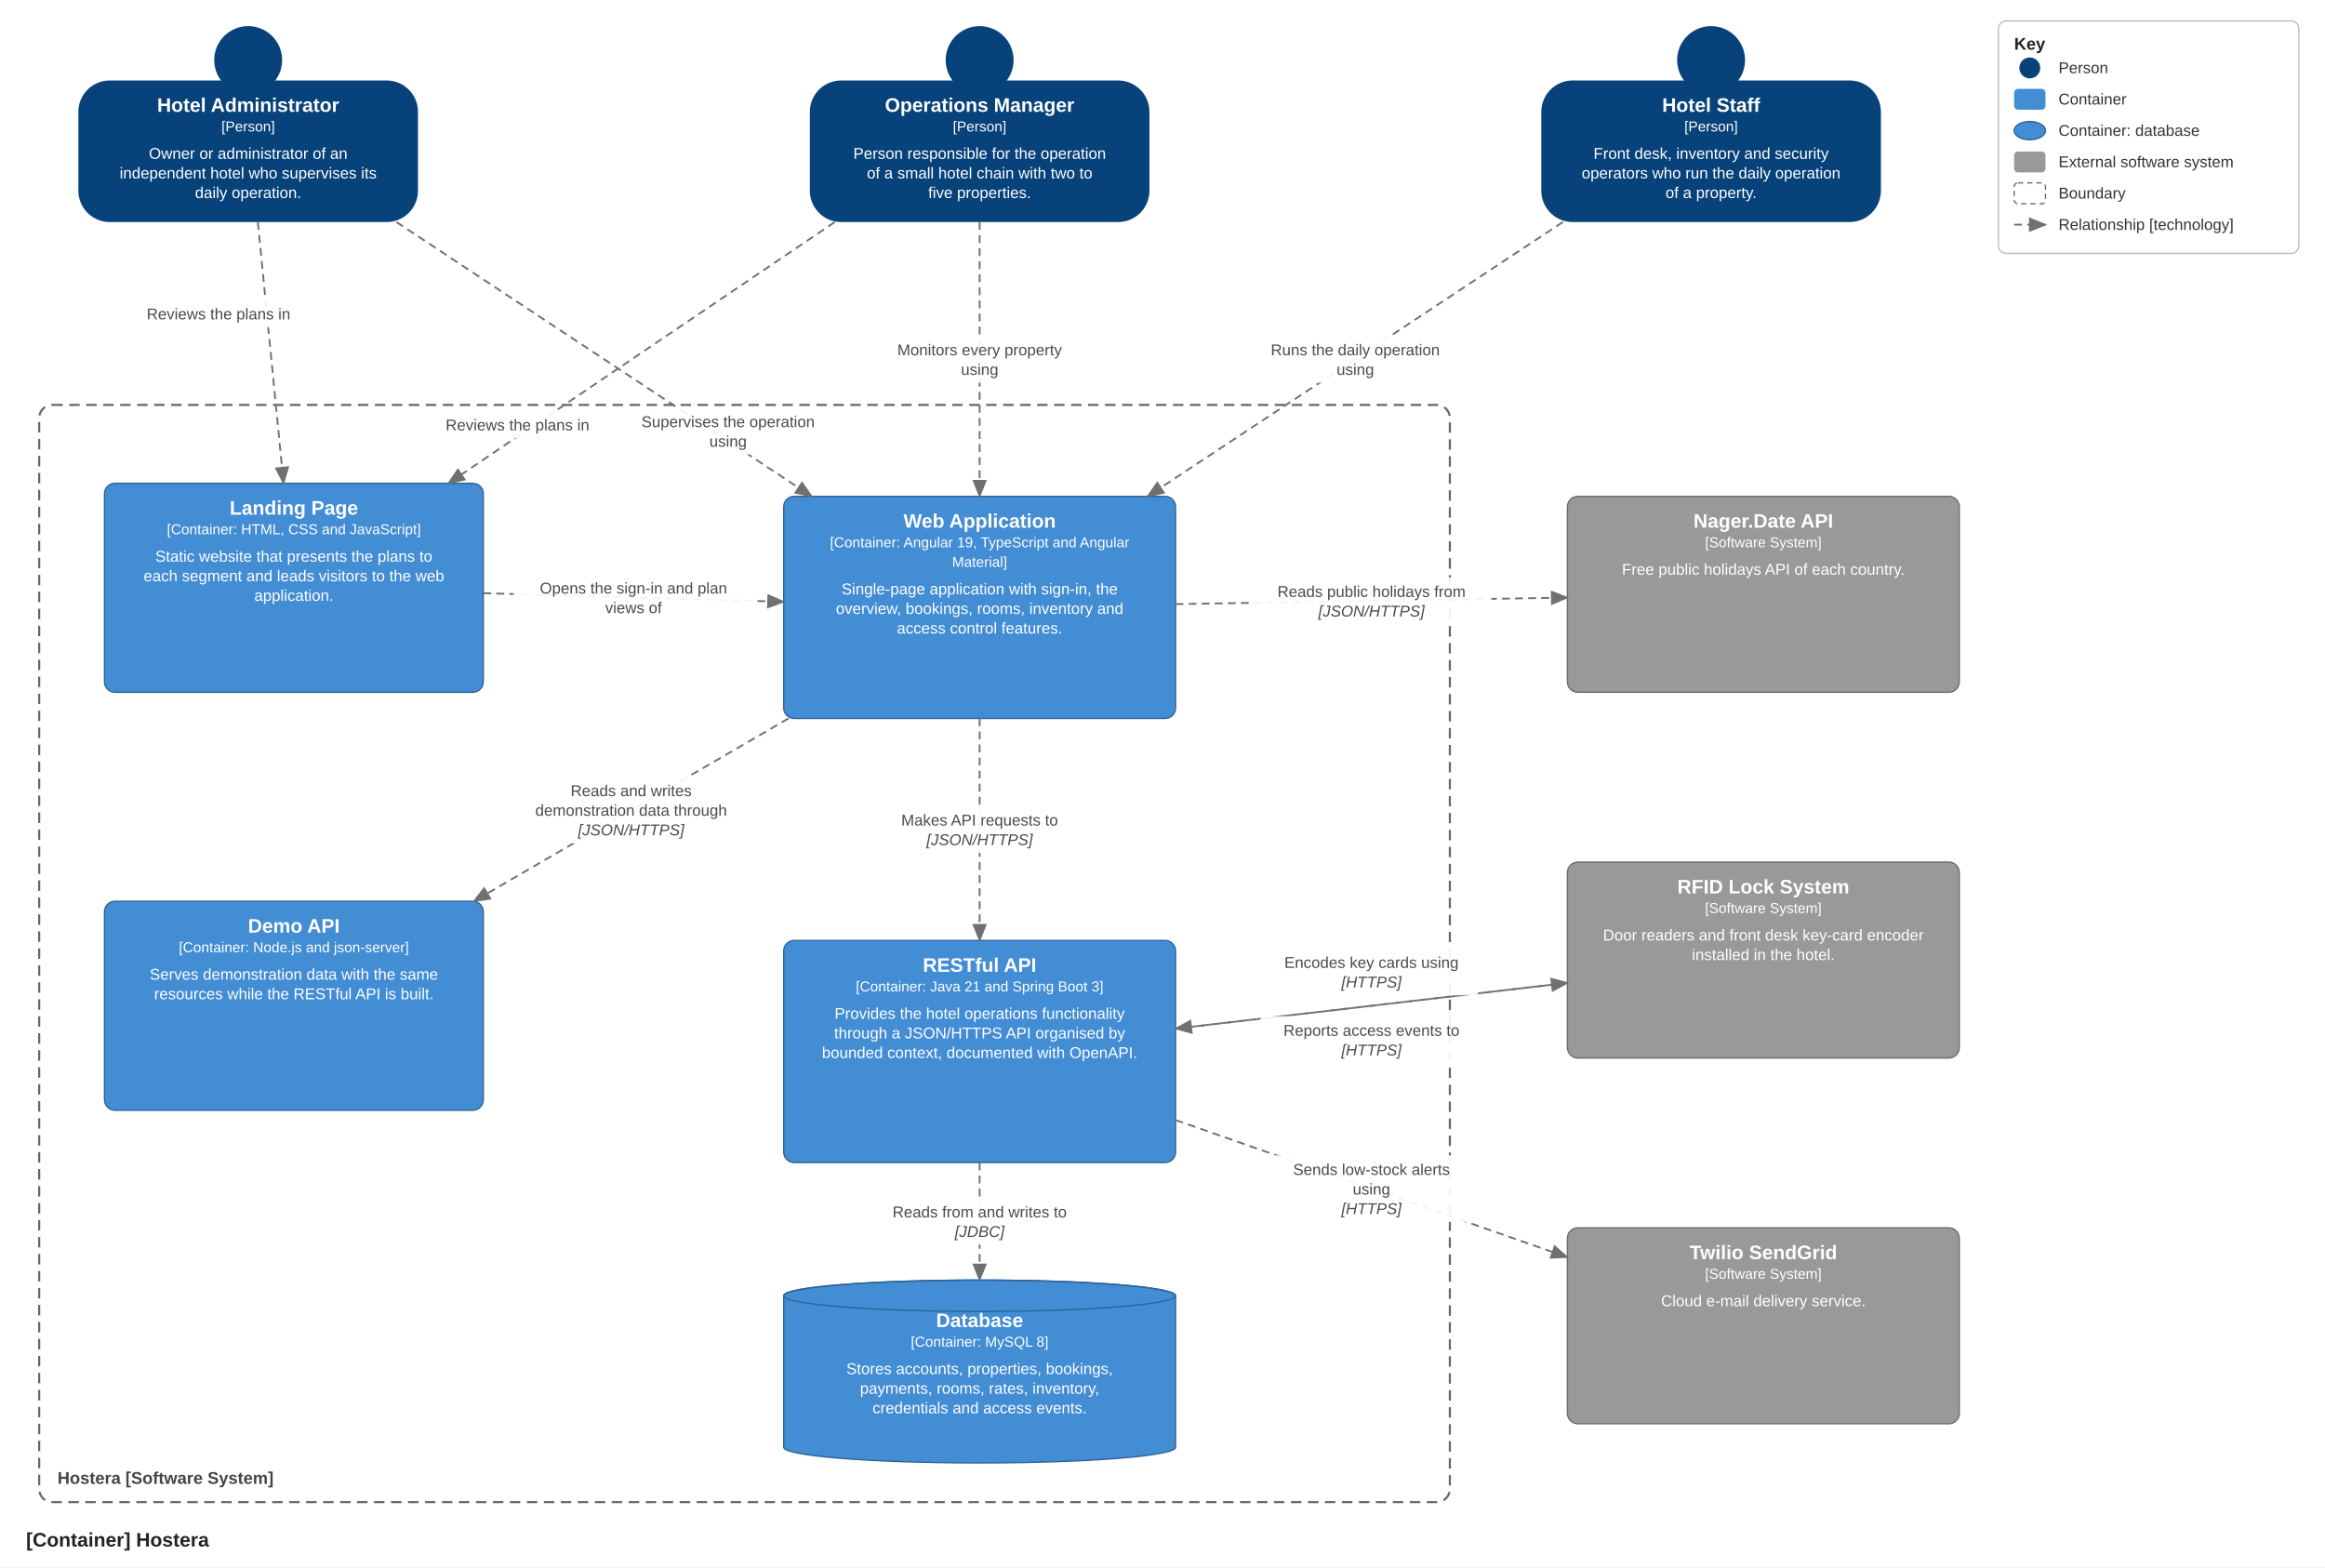
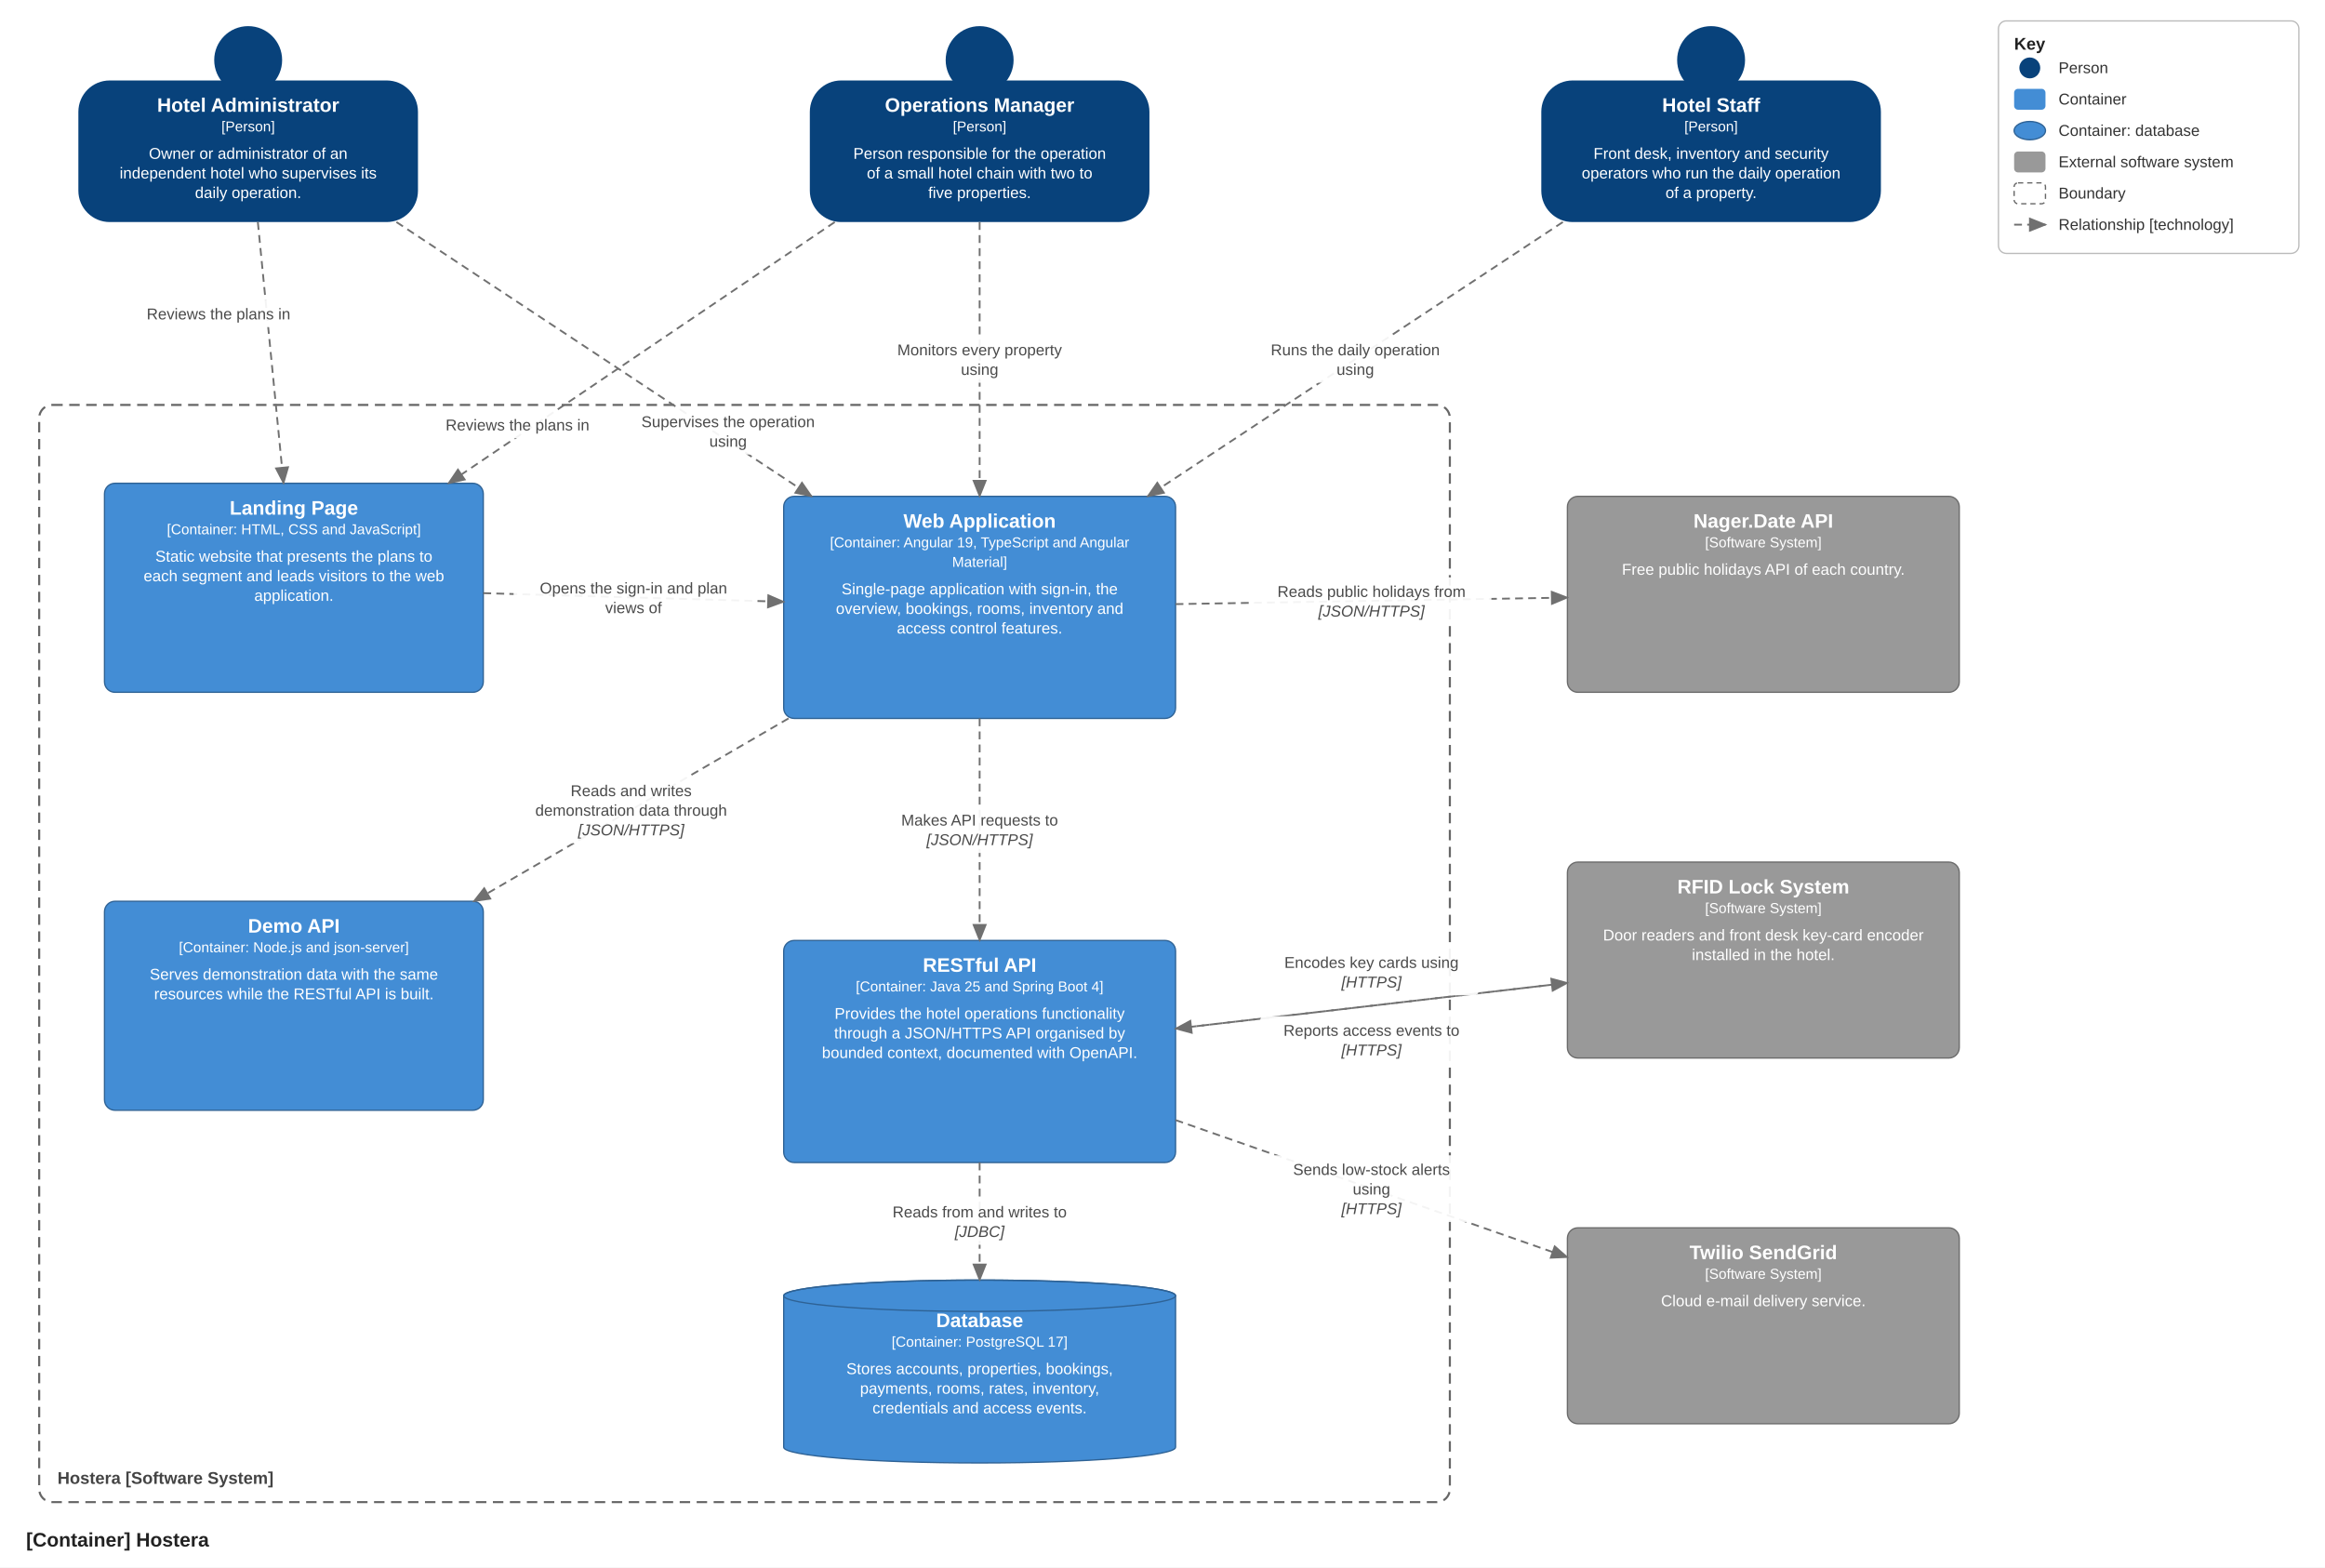
<svg xmlns="http://www.w3.org/2000/svg" width="1780" height="1200" viewBox="0 0 1780 1200">
  <defs>
    <marker id="arr" markerWidth="10" markerHeight="8" refX="9" refY="4" orient="auto">
      <path d="M0,0 L10,4 L0,8 Z" fill="#707070" />
    </marker>
  </defs>
  <rect width="1780" height="1200" fill="#FFFFFF" />
  <circle cx="190.0" cy="46" r="26" fill="#08427B" />
  <rect x="60" y="61.6" width="260" height="108.4" rx="24" fill="#08427B" />
  <text x="190.0" y="85.6" font-family="Arial, Helvetica, sans-serif" font-size="15" font-weight="bold" fill="#FFFFFF" text-anchor="middle">Hotel Administrator</text>
  <text x="190.0" y="100.6" font-family="Arial, Helvetica, sans-serif" font-size="11" font-weight="normal" fill="#FFFFFF" text-anchor="middle">[Person]</text>
  <text x="190.0" y="121.6" font-family="Arial, Helvetica, sans-serif" font-size="12" font-weight="normal" fill="#FFFFFF" text-anchor="middle">Owner or administrator of an</text>
  <text x="190.0" y="136.6" font-family="Arial, Helvetica, sans-serif" font-size="12" font-weight="normal" fill="#FFFFFF" text-anchor="middle">independent hotel who supervises its</text>
  <text x="190.0" y="151.6" font-family="Arial, Helvetica, sans-serif" font-size="12" font-weight="normal" fill="#FFFFFF" text-anchor="middle">daily operation.</text>
  <circle cx="750.0" cy="46" r="26" fill="#08427B" />
  <rect x="620" y="61.6" width="260" height="108.4" rx="24" fill="#08427B" />
  <text x="750.0" y="85.6" font-family="Arial, Helvetica, sans-serif" font-size="15" font-weight="bold" fill="#FFFFFF" text-anchor="middle">Operations Manager</text>
  <text x="750.0" y="100.6" font-family="Arial, Helvetica, sans-serif" font-size="11" font-weight="normal" fill="#FFFFFF" text-anchor="middle">[Person]</text>
  <text x="750.0" y="121.6" font-family="Arial, Helvetica, sans-serif" font-size="12" font-weight="normal" fill="#FFFFFF" text-anchor="middle">Person responsible for the operation</text>
  <text x="750.0" y="136.6" font-family="Arial, Helvetica, sans-serif" font-size="12" font-weight="normal" fill="#FFFFFF" text-anchor="middle">of a small hotel chain with two to</text>
  <text x="750.0" y="151.6" font-family="Arial, Helvetica, sans-serif" font-size="12" font-weight="normal" fill="#FFFFFF" text-anchor="middle">five properties.</text>
  <circle cx="1310.0" cy="46" r="26" fill="#08427B" />
  <rect x="1180" y="61.6" width="260" height="108.4" rx="24" fill="#08427B" />
  <text x="1310.0" y="85.6" font-family="Arial, Helvetica, sans-serif" font-size="15" font-weight="bold" fill="#FFFFFF" text-anchor="middle">Hotel Staff</text>
  <text x="1310.0" y="100.6" font-family="Arial, Helvetica, sans-serif" font-size="11" font-weight="normal" fill="#FFFFFF" text-anchor="middle">[Person]</text>
  <text x="1310.0" y="121.6" font-family="Arial, Helvetica, sans-serif" font-size="12" font-weight="normal" fill="#FFFFFF" text-anchor="middle">Front desk, inventory and security</text>
  <text x="1310.0" y="136.6" font-family="Arial, Helvetica, sans-serif" font-size="12" font-weight="normal" fill="#FFFFFF" text-anchor="middle">operators who run the daily operation</text>
  <text x="1310.0" y="151.6" font-family="Arial, Helvetica, sans-serif" font-size="12" font-weight="normal" fill="#FFFFFF" text-anchor="middle">of a property.</text>
  <rect x="30" y="310" width="1080" height="840" rx="10" fill="none" stroke="#666" stroke-width="1.6" stroke-dasharray="8,5" />
  <text x="44.0" y="1136.0" font-family="Arial, Helvetica, sans-serif" font-size="13" font-weight="bold" fill="#444" text-anchor="start">Hostera [Software System]</text>
  <rect x="80" y="370" width="290" height="160" rx="8" fill="#438DD5" stroke="#2E6295" />
  <text x="225.0" y="394.0" font-family="Arial, Helvetica, sans-serif" font-size="15" font-weight="bold" fill="#FFFFFF" text-anchor="middle">Landing Page</text>
  <text x="225.0" y="409.0" font-family="Arial, Helvetica, sans-serif" font-size="11" font-weight="normal" fill="#FFFFFF" text-anchor="middle">[Container: HTML, CSS and JavaScript]</text>
  <text x="225.0" y="430.0" font-family="Arial, Helvetica, sans-serif" font-size="12" font-weight="normal" fill="#FFFFFF" text-anchor="middle">Static website that presents the plans to</text>
  <text x="225.0" y="445.0" font-family="Arial, Helvetica, sans-serif" font-size="12" font-weight="normal" fill="#FFFFFF" text-anchor="middle">each segment and leads visitors to the web</text>
  <text x="225.0" y="460.0" font-family="Arial, Helvetica, sans-serif" font-size="12" font-weight="normal" fill="#FFFFFF" text-anchor="middle">application.</text>
  <rect x="600" y="380" width="300" height="170" rx="8" fill="#438DD5" stroke="#2E6295" />
  <text x="750.0" y="404.0" font-family="Arial, Helvetica, sans-serif" font-size="15" font-weight="bold" fill="#FFFFFF" text-anchor="middle">Web Application</text>
  <text x="750.0" y="419.0" font-family="Arial, Helvetica, sans-serif" font-size="11" font-weight="normal" fill="#FFFFFF" text-anchor="middle">[Container: Angular 19, TypeScript and Angular</text>
  <text x="750.0" y="434.0" font-family="Arial, Helvetica, sans-serif" font-size="11" font-weight="normal" fill="#FFFFFF" text-anchor="middle">Material]</text>
  <text x="750.0" y="455.0" font-family="Arial, Helvetica, sans-serif" font-size="12" font-weight="normal" fill="#FFFFFF" text-anchor="middle">Single-page application with sign-in, the</text>
  <text x="750.0" y="470.0" font-family="Arial, Helvetica, sans-serif" font-size="12" font-weight="normal" fill="#FFFFFF" text-anchor="middle">overview, bookings, rooms, inventory and</text>
  <text x="750.0" y="485.0" font-family="Arial, Helvetica, sans-serif" font-size="12" font-weight="normal" fill="#FFFFFF" text-anchor="middle">access control features.</text>
  <rect x="80" y="690" width="290" height="160" rx="8" fill="#438DD5" stroke="#2E6295" />
  <text x="225.0" y="714.0" font-family="Arial, Helvetica, sans-serif" font-size="15" font-weight="bold" fill="#FFFFFF" text-anchor="middle">Demo API</text>
  <text x="225.0" y="729.0" font-family="Arial, Helvetica, sans-serif" font-size="11" font-weight="normal" fill="#FFFFFF" text-anchor="middle">[Container: Node.js and json-server]</text>
  <text x="225.0" y="750.0" font-family="Arial, Helvetica, sans-serif" font-size="12" font-weight="normal" fill="#FFFFFF" text-anchor="middle">Serves demonstration data with the same</text>
  <text x="225.0" y="765.0" font-family="Arial, Helvetica, sans-serif" font-size="12" font-weight="normal" fill="#FFFFFF" text-anchor="middle">resources while the RESTful API is built.</text>
  <rect x="600" y="720" width="300" height="170" rx="8" fill="#438DD5" stroke="#2E6295" />
  <text x="750.0" y="744.0" font-family="Arial, Helvetica, sans-serif" font-size="15" font-weight="bold" fill="#FFFFFF" text-anchor="middle">RESTful API</text>
-   <text x="750.0" y="759.0" font-family="Arial, Helvetica, sans-serif" font-size="11" font-weight="normal" fill="#FFFFFF" text-anchor="middle">[Container: Java 21 and Spring Boot 3]</text>
+   <text x="750.0" y="759.0" font-family="Arial, Helvetica, sans-serif" font-size="11" font-weight="normal" fill="#FFFFFF" text-anchor="middle">[Container: Java 25 and Spring Boot 4]</text>
  <text x="750.0" y="780.0" font-family="Arial, Helvetica, sans-serif" font-size="12" font-weight="normal" fill="#FFFFFF" text-anchor="middle">Provides the hotel operations functionality</text>
  <text x="750.0" y="795.0" font-family="Arial, Helvetica, sans-serif" font-size="12" font-weight="normal" fill="#FFFFFF" text-anchor="middle">through a JSON/HTTPS API organised by</text>
  <text x="750.0" y="810.0" font-family="Arial, Helvetica, sans-serif" font-size="12" font-weight="normal" fill="#FFFFFF" text-anchor="middle">bounded context, documented with OpenAPI.</text>
  <path d="M600,992 L600,1108 A150.0,12 0 0 0 900,1108 L900,992 A150.0,12 0 0 0 600,992 Z" fill="#438DD5" stroke="#2E6295" />
  <ellipse cx="750.0" cy="992" rx="150.0" ry="12" fill="none" stroke="#2E6295" />
  <text x="750.0" y="1016.0" font-family="Arial, Helvetica, sans-serif" font-size="15" font-weight="bold" fill="#FFFFFF" text-anchor="middle">Database</text>
-   <text x="750.0" y="1031.0" font-family="Arial, Helvetica, sans-serif" font-size="11" font-weight="normal" fill="#FFFFFF" text-anchor="middle">[Container: MySQL 8]</text>
+   <text x="750.0" y="1031.0" font-family="Arial, Helvetica, sans-serif" font-size="11" font-weight="normal" fill="#FFFFFF" text-anchor="middle">[Container: PostgreSQL 17]</text>
  <text x="750.0" y="1052.0" font-family="Arial, Helvetica, sans-serif" font-size="12" font-weight="normal" fill="#FFFFFF" text-anchor="middle">Stores accounts, properties, bookings,</text>
  <text x="750.0" y="1067.0" font-family="Arial, Helvetica, sans-serif" font-size="12" font-weight="normal" fill="#FFFFFF" text-anchor="middle">payments, rooms, rates, inventory,</text>
  <text x="750.0" y="1082.0" font-family="Arial, Helvetica, sans-serif" font-size="12" font-weight="normal" fill="#FFFFFF" text-anchor="middle">credentials and access events.</text>
  <rect x="1200" y="380" width="300" height="150" rx="8" fill="#999999" stroke="#6B6B6B" />
  <text x="1350.0" y="404.0" font-family="Arial, Helvetica, sans-serif" font-size="15" font-weight="bold" fill="#FFFFFF" text-anchor="middle">Nager.Date API</text>
  <text x="1350.0" y="419.0" font-family="Arial, Helvetica, sans-serif" font-size="11" font-weight="normal" fill="#FFFFFF" text-anchor="middle">[Software System]</text>
  <text x="1350.0" y="440.0" font-family="Arial, Helvetica, sans-serif" font-size="12" font-weight="normal" fill="#FFFFFF" text-anchor="middle">Free public holidays API of each country.</text>
  <rect x="1200" y="660" width="300" height="150" rx="8" fill="#999999" stroke="#6B6B6B" />
  <text x="1350.0" y="684.0" font-family="Arial, Helvetica, sans-serif" font-size="15" font-weight="bold" fill="#FFFFFF" text-anchor="middle">RFID Lock System</text>
  <text x="1350.0" y="699.0" font-family="Arial, Helvetica, sans-serif" font-size="11" font-weight="normal" fill="#FFFFFF" text-anchor="middle">[Software System]</text>
  <text x="1350.0" y="720.0" font-family="Arial, Helvetica, sans-serif" font-size="12" font-weight="normal" fill="#FFFFFF" text-anchor="middle">Door readers and front desk key-card encoder</text>
  <text x="1350.0" y="735.0" font-family="Arial, Helvetica, sans-serif" font-size="12" font-weight="normal" fill="#FFFFFF" text-anchor="middle">installed in the hotel.</text>
  <rect x="1200" y="940" width="300" height="150" rx="8" fill="#999999" stroke="#6B6B6B" />
  <text x="1350.0" y="964.0" font-family="Arial, Helvetica, sans-serif" font-size="15" font-weight="bold" fill="#FFFFFF" text-anchor="middle">Twilio SendGrid</text>
  <text x="1350.0" y="979.0" font-family="Arial, Helvetica, sans-serif" font-size="11" font-weight="normal" fill="#FFFFFF" text-anchor="middle">[Software System]</text>
  <text x="1350.0" y="1000.0" font-family="Arial, Helvetica, sans-serif" font-size="12" font-weight="normal" fill="#FFFFFF" text-anchor="middle">Cloud e-mail delivery service.</text>
  <line x1="197.4" y1="170.0" x2="217.1" y2="370.0" stroke="#707070" stroke-width="1.4" stroke-dasharray="6,4" marker-end="url(#arr)" />
  <line x1="639.1" y1="170.0" x2="343.3" y2="370.0" stroke="#707070" stroke-width="1.4" stroke-dasharray="6,4" marker-end="url(#arr)" />
  <line x1="303.5" y1="170.0" x2="621.4" y2="380.0" stroke="#707070" stroke-width="1.4" stroke-dasharray="6,4" marker-end="url(#arr)" />
  <line x1="750.0" y1="170.0" x2="750.0" y2="380.0" stroke="#707070" stroke-width="1.4" stroke-dasharray="6,4" marker-end="url(#arr)" />
  <line x1="1196.5" y1="170.0" x2="878.6" y2="380.0" stroke="#707070" stroke-width="1.4" stroke-dasharray="6,4" marker-end="url(#arr)" />
  <line x1="370.0" y1="454.1" x2="600.0" y2="460.7" stroke="#707070" stroke-width="1.4" stroke-dasharray="6,4" marker-end="url(#arr)" />
  <line x1="603.7" y1="550.0" x2="362.7" y2="690.0" stroke="#707070" stroke-width="1.4" stroke-dasharray="6,4" marker-end="url(#arr)" />
  <line x1="750.0" y1="550.0" x2="750.0" y2="720.0" stroke="#707070" stroke-width="1.4" stroke-dasharray="6,4" marker-end="url(#arr)" />
  <line x1="900.0" y1="462.5" x2="1200.0" y2="457.5" stroke="#707070" stroke-width="1.4" stroke-dasharray="6,4" marker-end="url(#arr)" />
  <line x1="750.0" y1="890.0" x2="750.0" y2="980.0" stroke="#707070" stroke-width="1.4" stroke-dasharray="6,4" marker-end="url(#arr)" />
  <line x1="900.0" y1="787.5" x2="1200.0" y2="752.5" stroke="#707070" stroke-width="1.4" stroke-dasharray="6,4" marker-end="url(#arr)" />
  <line x1="1200.0" y1="752.5" x2="900.0" y2="787.5" stroke="#707070" stroke-width="1.4" stroke-dasharray="6,4" marker-end="url(#arr)" />
  <line x1="900.0" y1="857.5" x2="1200.0" y2="962.5" stroke="#707070" stroke-width="1.4" stroke-dasharray="6,4" marker-end="url(#arr)" />
  <rect x="95.3" y="229.5" width="144.0" height="21" rx="3" fill="#FFFFFF" fill-opacity="0.92" />
  <text x="167.3" y="244.5" font-family="Arial, Helvetica, sans-serif" font-size="12" font-weight="normal" fill="#4A4A4A" text-anchor="middle">Reviews the plans in</text>
  <rect x="324.2" y="314.5" width="144.0" height="21" rx="3" fill="#FFFFFF" fill-opacity="0.92" />
  <text x="396.2" y="329.5" font-family="Arial, Helvetica, sans-serif" font-size="12" font-weight="normal" fill="#4A4A4A" text-anchor="middle">Reviews the plans in</text>
  <rect x="472.2" y="312.0" width="170.4" height="36" rx="3" fill="#FFFFFF" fill-opacity="0.92" />
  <text x="557.4" y="327.0" font-family="Arial, Helvetica, sans-serif" font-size="12" font-weight="normal" fill="#4A4A4A" text-anchor="middle">Supervises the operation</text>
  <text x="557.4" y="342.0" font-family="Arial, Helvetica, sans-serif" font-size="12" font-weight="normal" fill="#4A4A4A" text-anchor="middle">using</text>
  <rect x="668.1" y="257.0" width="163.8" height="36" rx="3" fill="#FFFFFF" fill-opacity="0.92" />
  <text x="750.0" y="272.0" font-family="Arial, Helvetica, sans-serif" font-size="12" font-weight="normal" fill="#4A4A4A" text-anchor="middle">Monitors every property</text>
  <text x="750.0" y="287.0" font-family="Arial, Helvetica, sans-serif" font-size="12" font-weight="normal" fill="#4A4A4A" text-anchor="middle">using</text>
  <rect x="952.4" y="257.0" width="170.4" height="36" rx="3" fill="#FFFFFF" fill-opacity="0.92" />
  <text x="1037.6" y="272.0" font-family="Arial, Helvetica, sans-serif" font-size="12" font-weight="normal" fill="#4A4A4A" text-anchor="middle">Runs the daily operation</text>
  <text x="1037.6" y="287.0" font-family="Arial, Helvetica, sans-serif" font-size="12" font-weight="normal" fill="#4A4A4A" text-anchor="middle">using</text>
  <rect x="393.2" y="439.4" width="183.6" height="36" rx="3" fill="#FFFFFF" fill-opacity="0.92" />
  <text x="485.0" y="454.4" font-family="Arial, Helvetica, sans-serif" font-size="12" font-weight="normal" fill="#4A4A4A" text-anchor="middle">Opens the sign-in and plan</text>
  <text x="485.0" y="469.4" font-family="Arial, Helvetica, sans-serif" font-size="12" font-weight="normal" fill="#4A4A4A" text-anchor="middle">views of</text>
  <rect x="391.4" y="594.5" width="183.6" height="51" rx="3" fill="#FFFFFF" fill-opacity="0.92" />
  <text x="483.2" y="609.5" font-family="Arial, Helvetica, sans-serif" font-size="12" font-weight="normal" fill="#4A4A4A" text-anchor="middle">Reads and writes</text>
  <text x="483.2" y="624.5" font-family="Arial, Helvetica, sans-serif" font-size="12" font-weight="normal" fill="#4A4A4A" text-anchor="middle">demonstration data through</text>
  <text x="483.2" y="639.5" font-family="Arial, Helvetica, sans-serif" font-size="12" font-weight="normal" fill="#4A4A4A" text-anchor="middle" font-style="italic">[JSON/HTTPS]</text>
  <rect x="674.7" y="617.0" width="150.6" height="36" rx="3" fill="#FFFFFF" fill-opacity="0.92" />
  <text x="750.0" y="632.0" font-family="Arial, Helvetica, sans-serif" font-size="12" font-weight="normal" fill="#4A4A4A" text-anchor="middle">Makes API requests to</text>
  <text x="750.0" y="647.0" font-family="Arial, Helvetica, sans-serif" font-size="12" font-weight="normal" fill="#4A4A4A" text-anchor="middle" font-style="italic">[JSON/HTTPS]</text>
  <rect x="958.2" y="442.0" width="183.6" height="36" rx="3" fill="#FFFFFF" fill-opacity="0.92" />
  <text x="1050.0" y="457.0" font-family="Arial, Helvetica, sans-serif" font-size="12" font-weight="normal" fill="#4A4A4A" text-anchor="middle">Reads public holidays from</text>
  <text x="1050.0" y="472.0" font-family="Arial, Helvetica, sans-serif" font-size="12" font-weight="normal" fill="#4A4A4A" text-anchor="middle" font-style="italic">[JSON/HTTPS]</text>
  <rect x="664.8" y="917.0" width="170.4" height="36" rx="3" fill="#FFFFFF" fill-opacity="0.92" />
  <text x="750.0" y="932.0" font-family="Arial, Helvetica, sans-serif" font-size="12" font-weight="normal" fill="#4A4A4A" text-anchor="middle">Reads from and writes to</text>
  <text x="750.0" y="947.0" font-family="Arial, Helvetica, sans-serif" font-size="12" font-weight="normal" fill="#4A4A4A" text-anchor="middle" font-style="italic">[JDBC]</text>
  <rect x="968.1" y="726.0" width="163.8" height="36" rx="3" fill="#FFFFFF" fill-opacity="0.92" />
  <text x="1050.0" y="741.0" font-family="Arial, Helvetica, sans-serif" font-size="12" font-weight="normal" fill="#4A4A4A" text-anchor="middle">Encodes key cards using</text>
  <text x="1050.0" y="756.0" font-family="Arial, Helvetica, sans-serif" font-size="12" font-weight="normal" fill="#4A4A4A" text-anchor="middle" font-style="italic">[HTTPS]</text>
  <rect x="964.8" y="778.0" width="170.4" height="36" rx="3" fill="#FFFFFF" fill-opacity="0.92" />
  <text x="1050.0" y="793.0" font-family="Arial, Helvetica, sans-serif" font-size="12" font-weight="normal" fill="#4A4A4A" text-anchor="middle">Reports access events to</text>
  <text x="1050.0" y="808.0" font-family="Arial, Helvetica, sans-serif" font-size="12" font-weight="normal" fill="#4A4A4A" text-anchor="middle" font-style="italic">[HTTPS]</text>
  <rect x="971.4" y="884.5" width="157.2" height="51" rx="3" fill="#FFFFFF" fill-opacity="0.92" />
  <text x="1050.0" y="899.5" font-family="Arial, Helvetica, sans-serif" font-size="12" font-weight="normal" fill="#4A4A4A" text-anchor="middle">Sends low-stock alerts</text>
  <text x="1050.0" y="914.5" font-family="Arial, Helvetica, sans-serif" font-size="12" font-weight="normal" fill="#4A4A4A" text-anchor="middle">using</text>
  <text x="1050.0" y="929.5" font-family="Arial, Helvetica, sans-serif" font-size="12" font-weight="normal" fill="#4A4A4A" text-anchor="middle" font-style="italic">[HTTPS]</text>
  <rect x="1530" y="16" width="230" height="178" rx="6" fill="#FFFFFF" stroke="#BBBBBB" />
  <text x="1542.0" y="38.0" font-family="Arial, Helvetica, sans-serif" font-size="13" font-weight="bold" fill="#222" text-anchor="start">Key</text>
  <circle cx="1554" cy="52" r="8" fill="#08427B" />
  <text x="1576.0" y="56.0" font-family="Arial, Helvetica, sans-serif" font-size="12" font-weight="normal" fill="#333" text-anchor="start">Person</text>
  <rect x="1542" y="68" width="24" height="16" rx="3" fill="#438DD5" />
  <text x="1576.0" y="80.0" font-family="Arial, Helvetica, sans-serif" font-size="12" font-weight="normal" fill="#333" text-anchor="start">Container</text>
  <ellipse cx="1554" cy="100" rx="12" ry="7" fill="#438DD5" stroke="#2E6295" />
  <text x="1576.0" y="104.0" font-family="Arial, Helvetica, sans-serif" font-size="12" font-weight="normal" fill="#333" text-anchor="start">Container: database</text>
  <rect x="1542" y="116" width="24" height="16" rx="3" fill="#999999" />
  <text x="1576.0" y="128.0" font-family="Arial, Helvetica, sans-serif" font-size="12" font-weight="normal" fill="#333" text-anchor="start">External software system</text>
  <rect x="1542" y="140" width="24" height="16" rx="3" fill="none" stroke="#666" stroke-dasharray="4,3" />
  <text x="1576.0" y="152.0" font-family="Arial, Helvetica, sans-serif" font-size="12" font-weight="normal" fill="#333" text-anchor="start">Boundary</text>
  <line x1="1542" y1="172" x2="1566" y2="172" stroke="#707070" stroke-width="1.4" stroke-dasharray="6,4" marker-end="url(#arr)" />
  <text x="1576.0" y="176.0" font-family="Arial, Helvetica, sans-serif" font-size="12" font-weight="normal" fill="#333" text-anchor="start">Relationship [technology]</text>
  <text x="20.0" y="1184.0" font-family="Arial, Helvetica, sans-serif" font-size="15" font-weight="bold" fill="#222" text-anchor="start">[Container] Hostera</text>
</svg>
